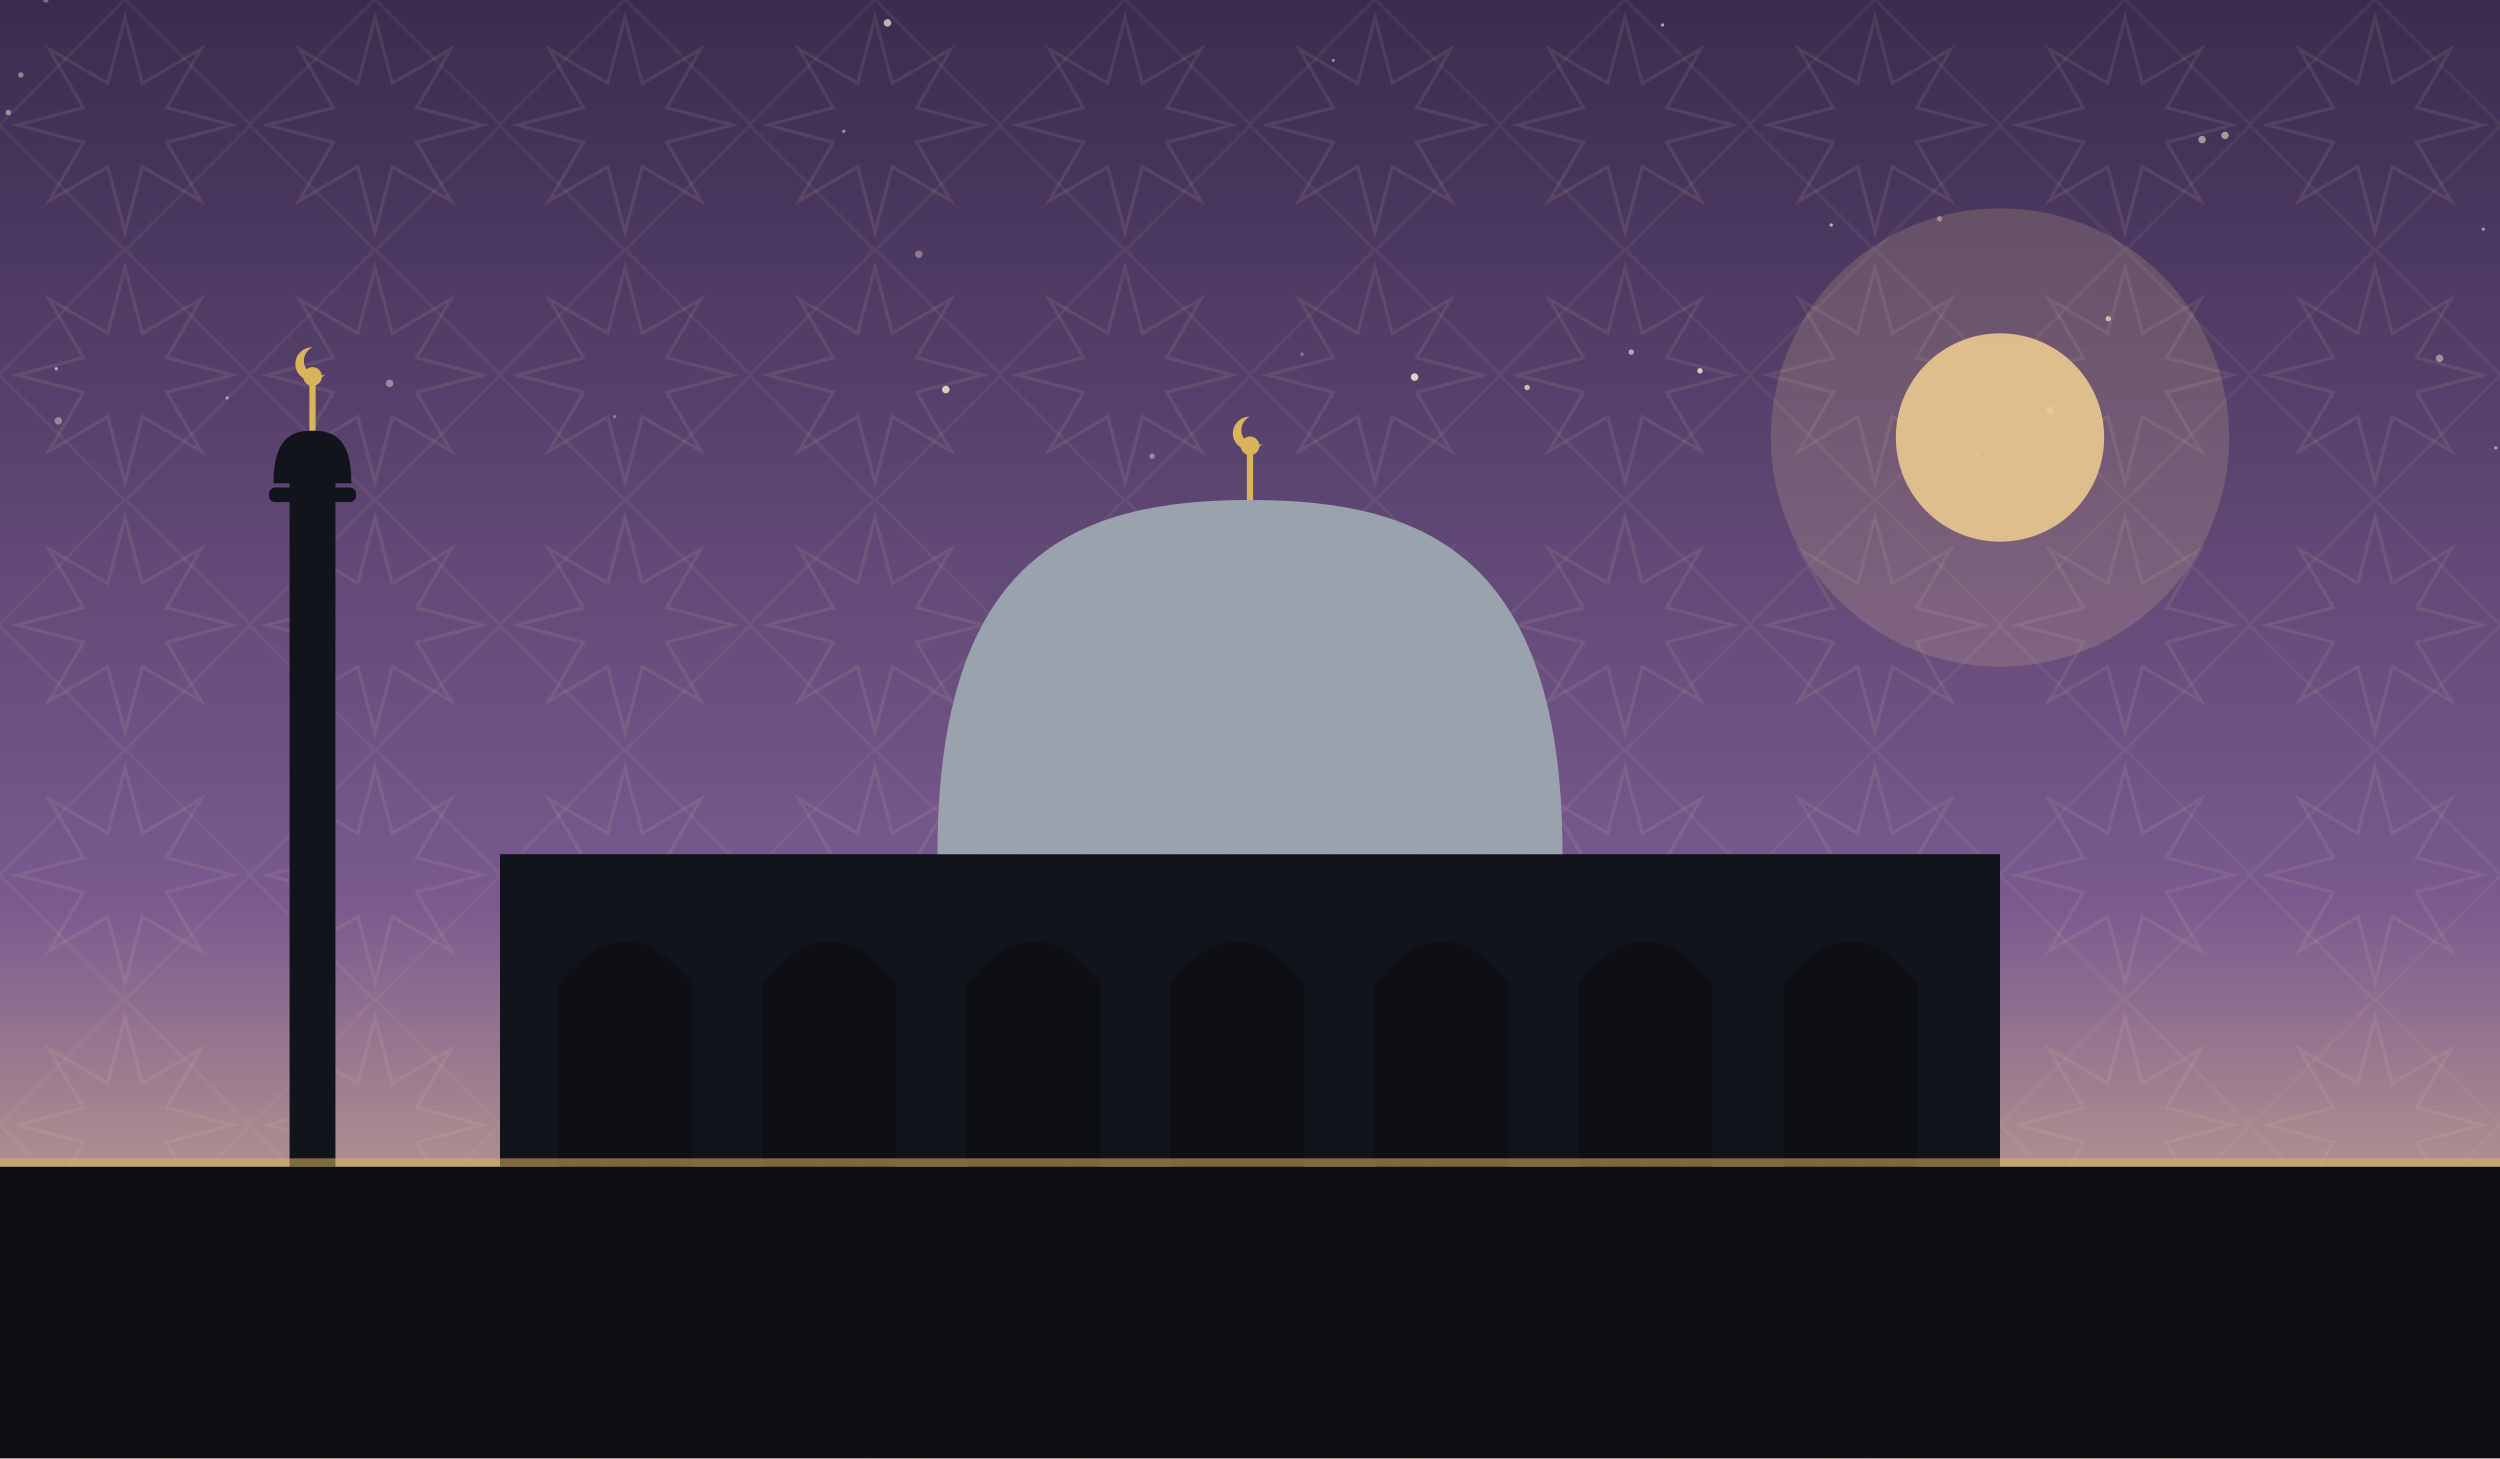
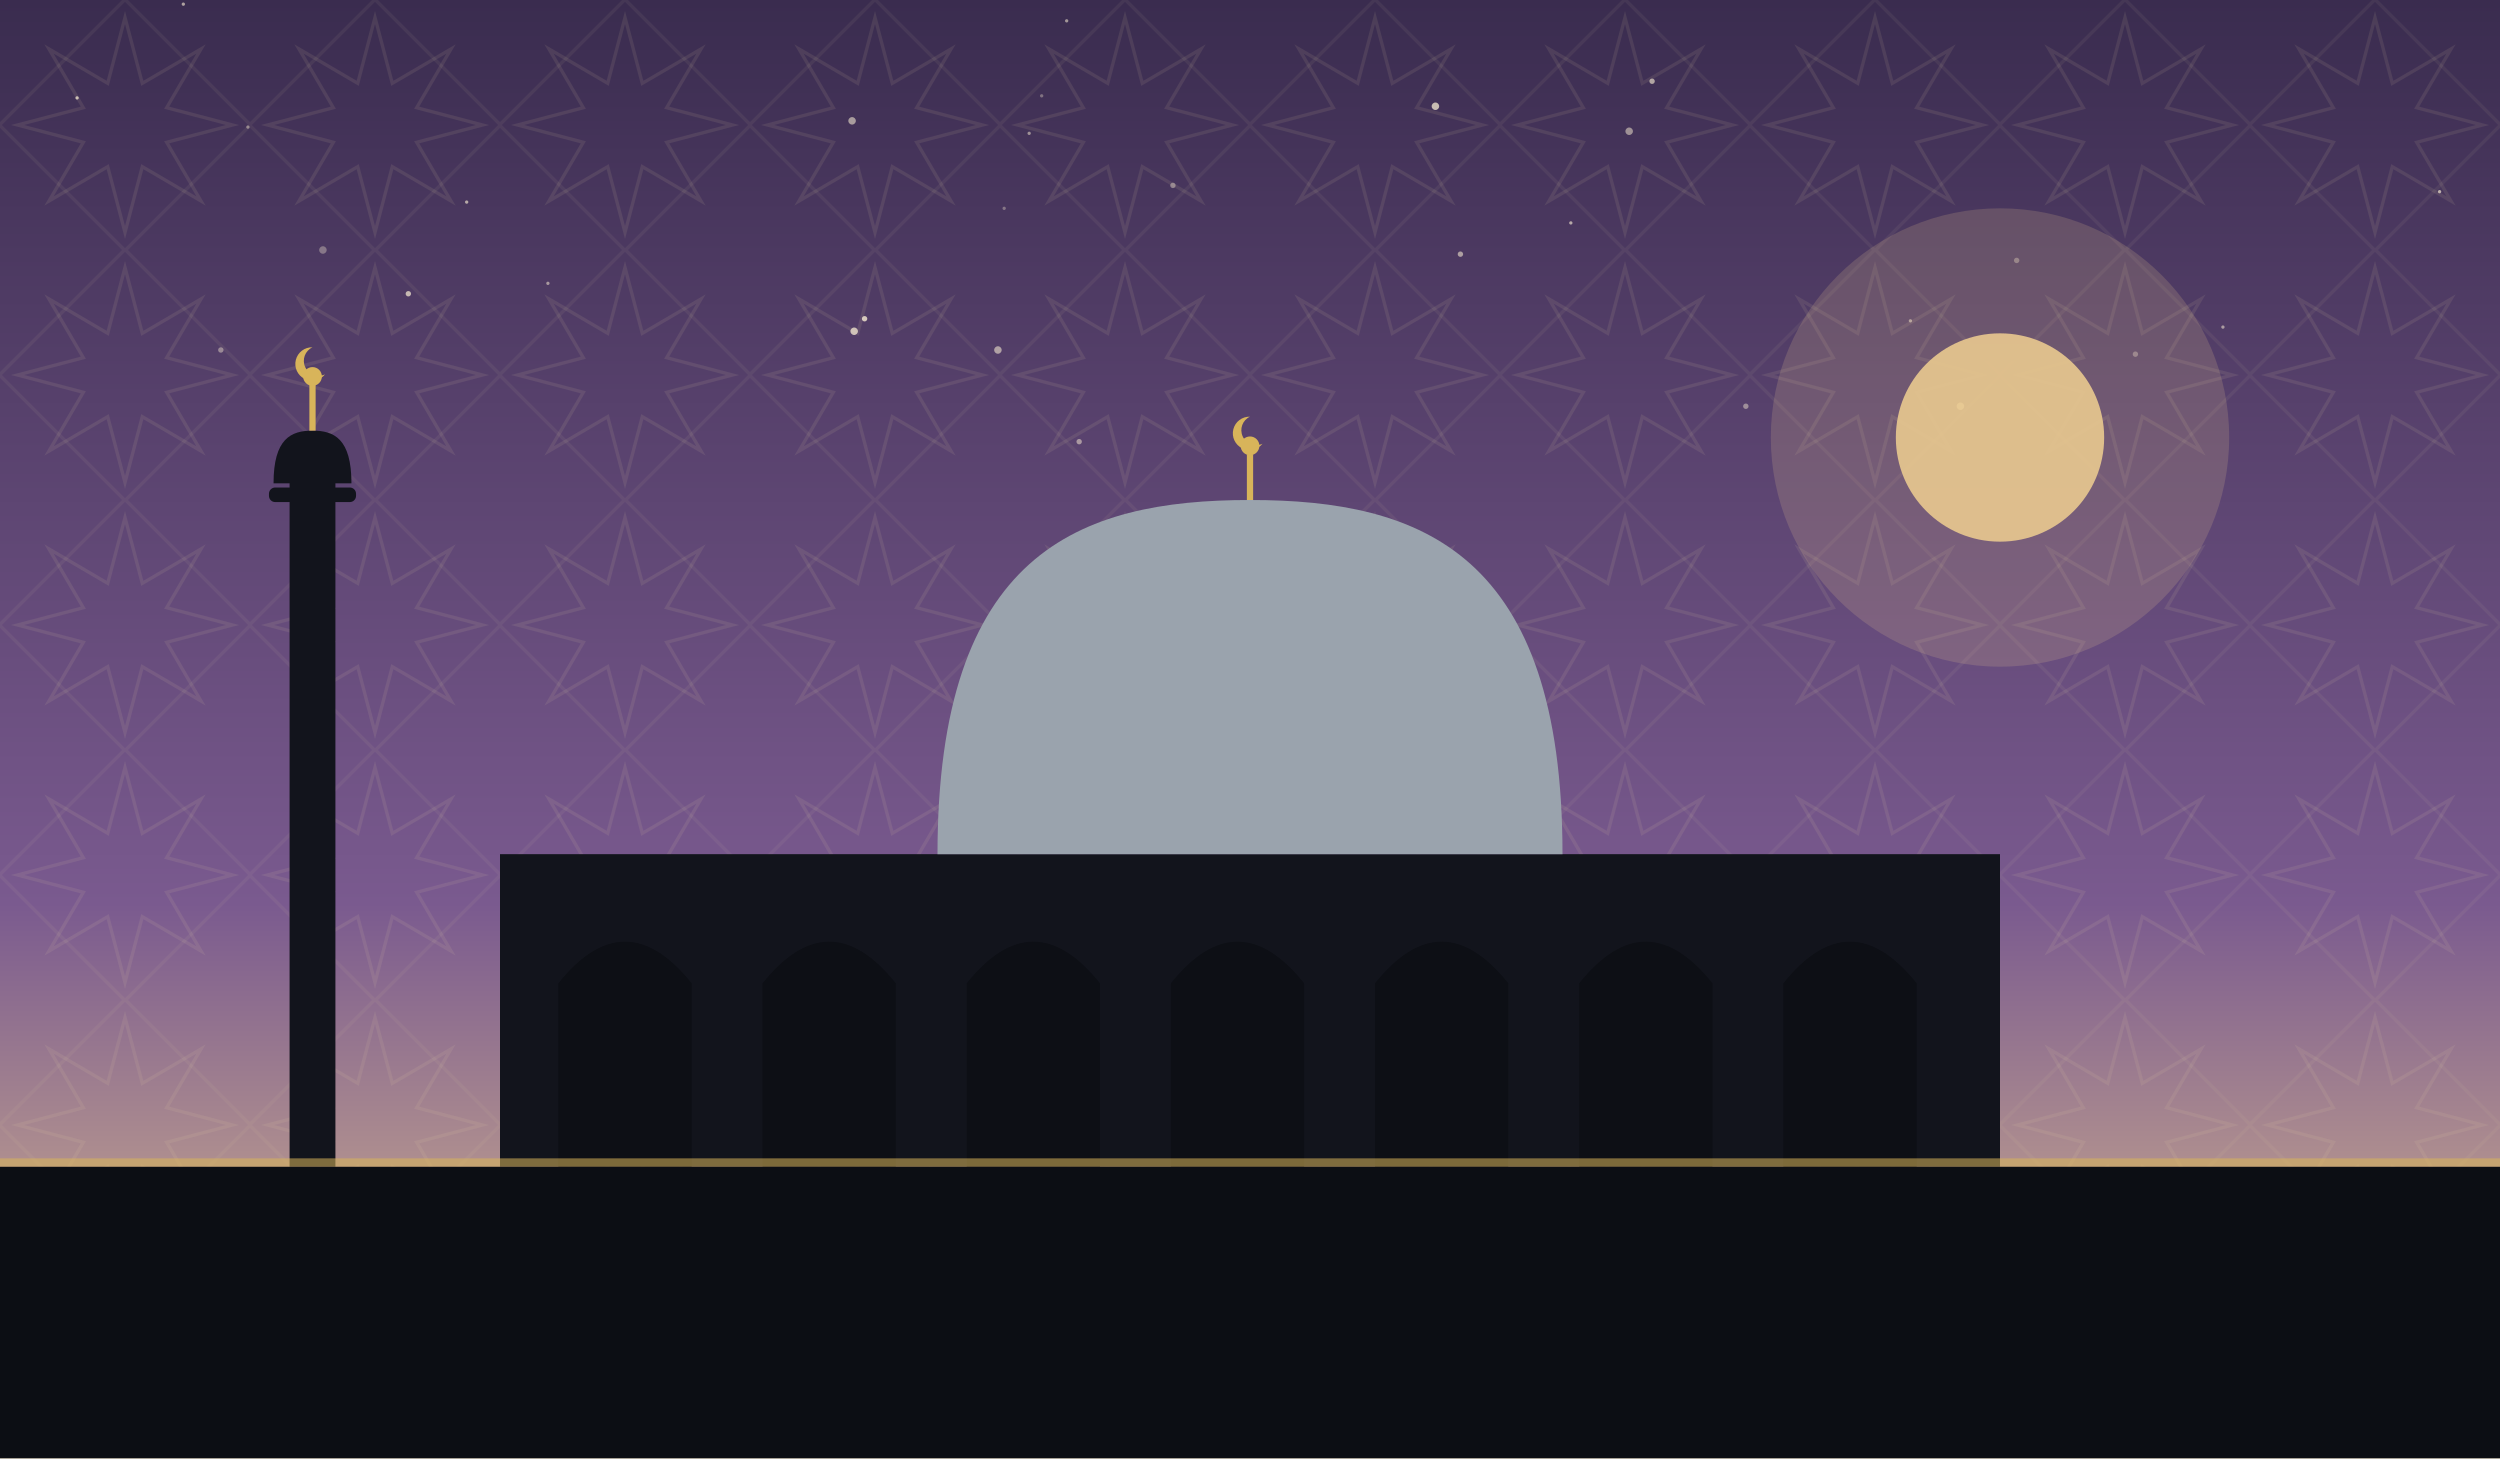
<svg xmlns="http://www.w3.org/2000/svg" viewBox="0 0 1200 700" role="img">
  <defs>
    <linearGradient id="sky" x1="0" y1="0" x2="0" y2="1">
      <stop offset="0" stop-color="#3a2c4f" />
      <stop offset="0.62" stop-color="#7a5a8f" />
      <stop offset="1" stop-color="#e9c98f" />
    </linearGradient>
    <pattern id="g1" width="120" height="120" patternUnits="userSpaceOnUse">
      <polygon points="111.6,60.0 80.0,68.3 96.5,96.5 68.3,80.0 60.0,111.6 51.7,80.0 23.5,96.5 40.0,68.3 8.4,60.0 40.0,51.7 23.5,23.5 51.7,40.0 60.0,8.4 68.3,40.0 96.5,23.5 80.0,51.7" fill="none" stroke="#e8d9a8" stroke-width="1.6" opacity="0.1" />
      <rect x="17.4" y="17.4" width="85.2" height="85.2" fill="none" stroke="#e8d9a8" stroke-width="1.6" opacity="0.07" transform="rotate(45 60.0 60.0)" />
    </pattern>
  </defs>
  <rect width="1200" height="700" fill="url(#sky)" />
  <rect width="1200" height="700" fill="url(#g1)" />
-   <circle cx="27" cy="177" r="0.8" fill="#f7ecd2" opacity="0.64" />
-   <circle cx="949" cy="218" r="0.8" fill="#f7ecd2" opacity="0.67" />
-   <circle cx="1192" cy="110" r="0.8" fill="#f7ecd2" opacity="0.55" />
-   <circle cx="1068" cy="65" r="1.8" fill="#f7ecd2" opacity="0.55" />
-   <circle cx="553" cy="219" r="1.3" fill="#f7ecd2" opacity="0.42" />
-   <circle cx="295" cy="200" r="0.8" fill="#f7ecd2" opacity="0.35" />
-   <circle cx="798" cy="12" r="0.8" fill="#f7ecd2" opacity="0.61" />
-   <circle cx="454" cy="187" r="1.8" fill="#f7ecd2" opacity="0.83" />
-   <circle cx="679" cy="181" r="1.8" fill="#f7ecd2" opacity="0.84" />
-   <circle cx="441" cy="122" r="1.8" fill="#f7ecd2" opacity="0.37" />
-   <circle cx="4" cy="54" r="1.3" fill="#f7ecd2" opacity="0.51" />
-   <circle cx="640" cy="29" r="0.8" fill="#f7ecd2" opacity="0.45" />
-   <circle cx="405" cy="63" r="0.8" fill="#f7ecd2" opacity="0.50" />
-   <circle cx="187" cy="184" r="1.8" fill="#f7ecd2" opacity="0.43" />
-   <circle cx="10" cy="36" r="1.3" fill="#f7ecd2" opacity="0.45" />
-   <circle cx="426" cy="11" r="1.8" fill="#f7ecd2" opacity="0.71" />
-   <circle cx="931" cy="105" r="1.3" fill="#f7ecd2" opacity="0.40" />
-   <circle cx="733" cy="186" r="1.3" fill="#f7ecd2" opacity="0.73" />
-   <circle cx="816" cy="178" r="1.3" fill="#f7ecd2" opacity="0.83" />
-   <circle cx="1012" cy="153" r="1.3" fill="#f7ecd2" opacity="0.71" />
-   <circle cx="1057" cy="67" r="1.8" fill="#f7ecd2" opacity="0.54" />
-   <circle cx="879" cy="108" r="0.8" fill="#f7ecd2" opacity="0.67" />
-   <circle cx="22" cy="0" r="1.3" fill="#f7ecd2" opacity="0.35" />
-   <circle cx="1198" cy="215" r="0.8" fill="#f7ecd2" opacity="0.55" />
-   <circle cx="783" cy="169" r="1.3" fill="#f7ecd2" opacity="0.62" />
-   <circle cx="625" cy="170" r="0.8" fill="#f7ecd2" opacity="0.35" />
-   <circle cx="28" cy="202" r="1.8" fill="#f7ecd2" opacity="0.41" />
-   <circle cx="984" cy="197" r="1.8" fill="#f7ecd2" opacity="0.83" />
-   <circle cx="109" cy="191" r="0.8" fill="#f7ecd2" opacity="0.54" />
-   <circle cx="1171" cy="172" r="1.8" fill="#f7ecd2" opacity="0.47" />
+   <circle cx="37" cy="47" r="0.8" fill="#f7ecd2" opacity="0.74" />
+   <circle cx="479" cy="168" r="1.8" fill="#f7ecd2" opacity="0.57" />
+   <circle cx="482" cy="100" r="0.8" fill="#f7ecd2" opacity="0.35" />
+   <circle cx="838" cy="195" r="1.3" fill="#f7ecd2" opacity="0.45" />
+   <circle cx="563" cy="89" r="1.3" fill="#f7ecd2" opacity="0.42" />
+   <circle cx="1025" cy="170" r="1.3" fill="#f7ecd2" opacity="0.35" />
+   <circle cx="88" cy="2" r="0.8" fill="#f7ecd2" opacity="0.61" />
+   <circle cx="224" cy="97" r="0.8" fill="#f7ecd2" opacity="0.63" />
+   <circle cx="689" cy="51" r="1.8" fill="#f7ecd2" opacity="0.74" />
+   <circle cx="1171" cy="92" r="0.8" fill="#f7ecd2" opacity="0.67" />
+   <circle cx="494" cy="64" r="0.8" fill="#f7ecd2" opacity="0.51" />
+   <circle cx="410" cy="159" r="1.8" fill="#f7ecd2" opacity="0.75" />
+   <circle cx="415" cy="153" r="1.3" fill="#f7ecd2" opacity="0.80" />
+   <circle cx="917" cy="154" r="0.8" fill="#f7ecd2" opacity="0.53" />
+   <circle cx="500" cy="46" r="0.8" fill="#f7ecd2" opacity="0.35" />
+   <circle cx="196" cy="141" r="1.3" fill="#f7ecd2" opacity="0.71" />
+   <circle cx="941" cy="195" r="1.8" fill="#f7ecd2" opacity="0.80" />
+   <circle cx="263" cy="136" r="0.8" fill="#f7ecd2" opacity="0.53" />
+   <circle cx="106" cy="168" r="1.3" fill="#f7ecd2" opacity="0.43" />
+   <circle cx="782" cy="63" r="1.8" fill="#f7ecd2" opacity="0.51" />
+   <circle cx="1067" cy="157" r="0.8" fill="#f7ecd2" opacity="0.54" />
+   <circle cx="409" cy="58" r="1.8" fill="#f7ecd2" opacity="0.57" />
+   <circle cx="512" cy="10" r="0.8" fill="#f7ecd2" opacity="0.55" />
+   <circle cx="968" cy="125" r="1.3" fill="#f7ecd2" opacity="0.35" />
+   <circle cx="793" cy="39" r="1.3" fill="#f7ecd2" opacity="0.62" />
+   <circle cx="155" cy="120" r="1.8" fill="#f7ecd2" opacity="0.35" />
+   <circle cx="518" cy="212" r="1.3" fill="#f7ecd2" opacity="0.51" />
+   <circle cx="754" cy="107" r="0.8" fill="#f7ecd2" opacity="0.63" />
+   <circle cx="119" cy="61" r="0.8" fill="#f7ecd2" opacity="0.44" />
+   <circle cx="701" cy="122" r="1.3" fill="#f7ecd2" opacity="0.57" />
  <circle cx="960" cy="210" r="110" fill="#e9c98f" opacity="0.18" />
  <circle cx="960" cy="210" r="50" fill="#e9c98f" opacity="0.9" />
  <rect x="240" y="410" width="720" height="150" fill="#12141c" />
  <path d="M 268 560 L 268 472 Q 300 432 332 472 L 332 560 Z" fill="#0c0e14" opacity="0.9" />
  <path d="M 366 560 L 366 472 Q 398 432 430 472 L 430 560 Z" fill="#0c0e14" opacity="0.9" />
  <path d="M 464 560 L 464 472 Q 496 432 528 472 L 528 560 Z" fill="#0c0e14" opacity="0.9" />
  <path d="M 562 560 L 562 472 Q 594 432 626 472 L 626 560 Z" fill="#0c0e14" opacity="0.9" />
  <path d="M 660 560 L 660 472 Q 692 432 724 472 L 724 560 Z" fill="#0c0e14" opacity="0.9" />
  <path d="M 758 560 L 758 472 Q 790 432 822 472 L 822 560 Z" fill="#0c0e14" opacity="0.9" />
  <path d="M 856 560 L 856 472 Q 888 432 920 472 L 920 560 Z" fill="#0c0e14" opacity="0.9" />
  <path d="M 450 410 C 450 265.5, 517.5 240, 600 240 C 682.5 240, 750 265.5, 750 410 Z" fill="#9aa3ad" />
  <line x1="600" y1="240" x2="600" y2="218" stroke="#d8b45a" stroke-width="3" />
  <circle cx="600" cy="214" r="4.5" fill="#d8b45a" />
  <path d="M 600 200 a 8 8 0 1 0 6 13 a 6.4 6.4 0 1 1 -6 -13 Z" fill="#d8b45a" />
  <rect x="139.0" y="230" width="22" height="330" fill="#12141c" />
  <rect x="129.1" y="234" width="41.8" height="7" rx="3" fill="#12141c" />
  <path d="M 131.3 232 C 131.3 210.495, 139.715 206.7, 150 206.7 C 160.285 206.7, 168.7 210.495, 168.7 232 Z" fill="#12141c" />
  <line x1="150" y1="206.7" x2="150" y2="184.7" stroke="#d8b45a" stroke-width="3" />
  <circle cx="150" cy="180.7" r="4.5" fill="#d8b45a" />
  <path d="M 150 166.7 a 8 8 0 1 0 6 13 a 6.4 6.4 0 1 1 -6 -13 Z" fill="#d8b45a" />
  <rect x="0" y="560" width="1200" height="140" fill="#0c0e14" />
  <rect x="0" y="556" width="1200" height="4" fill="#d8b45a" opacity="0.55" />
</svg>
